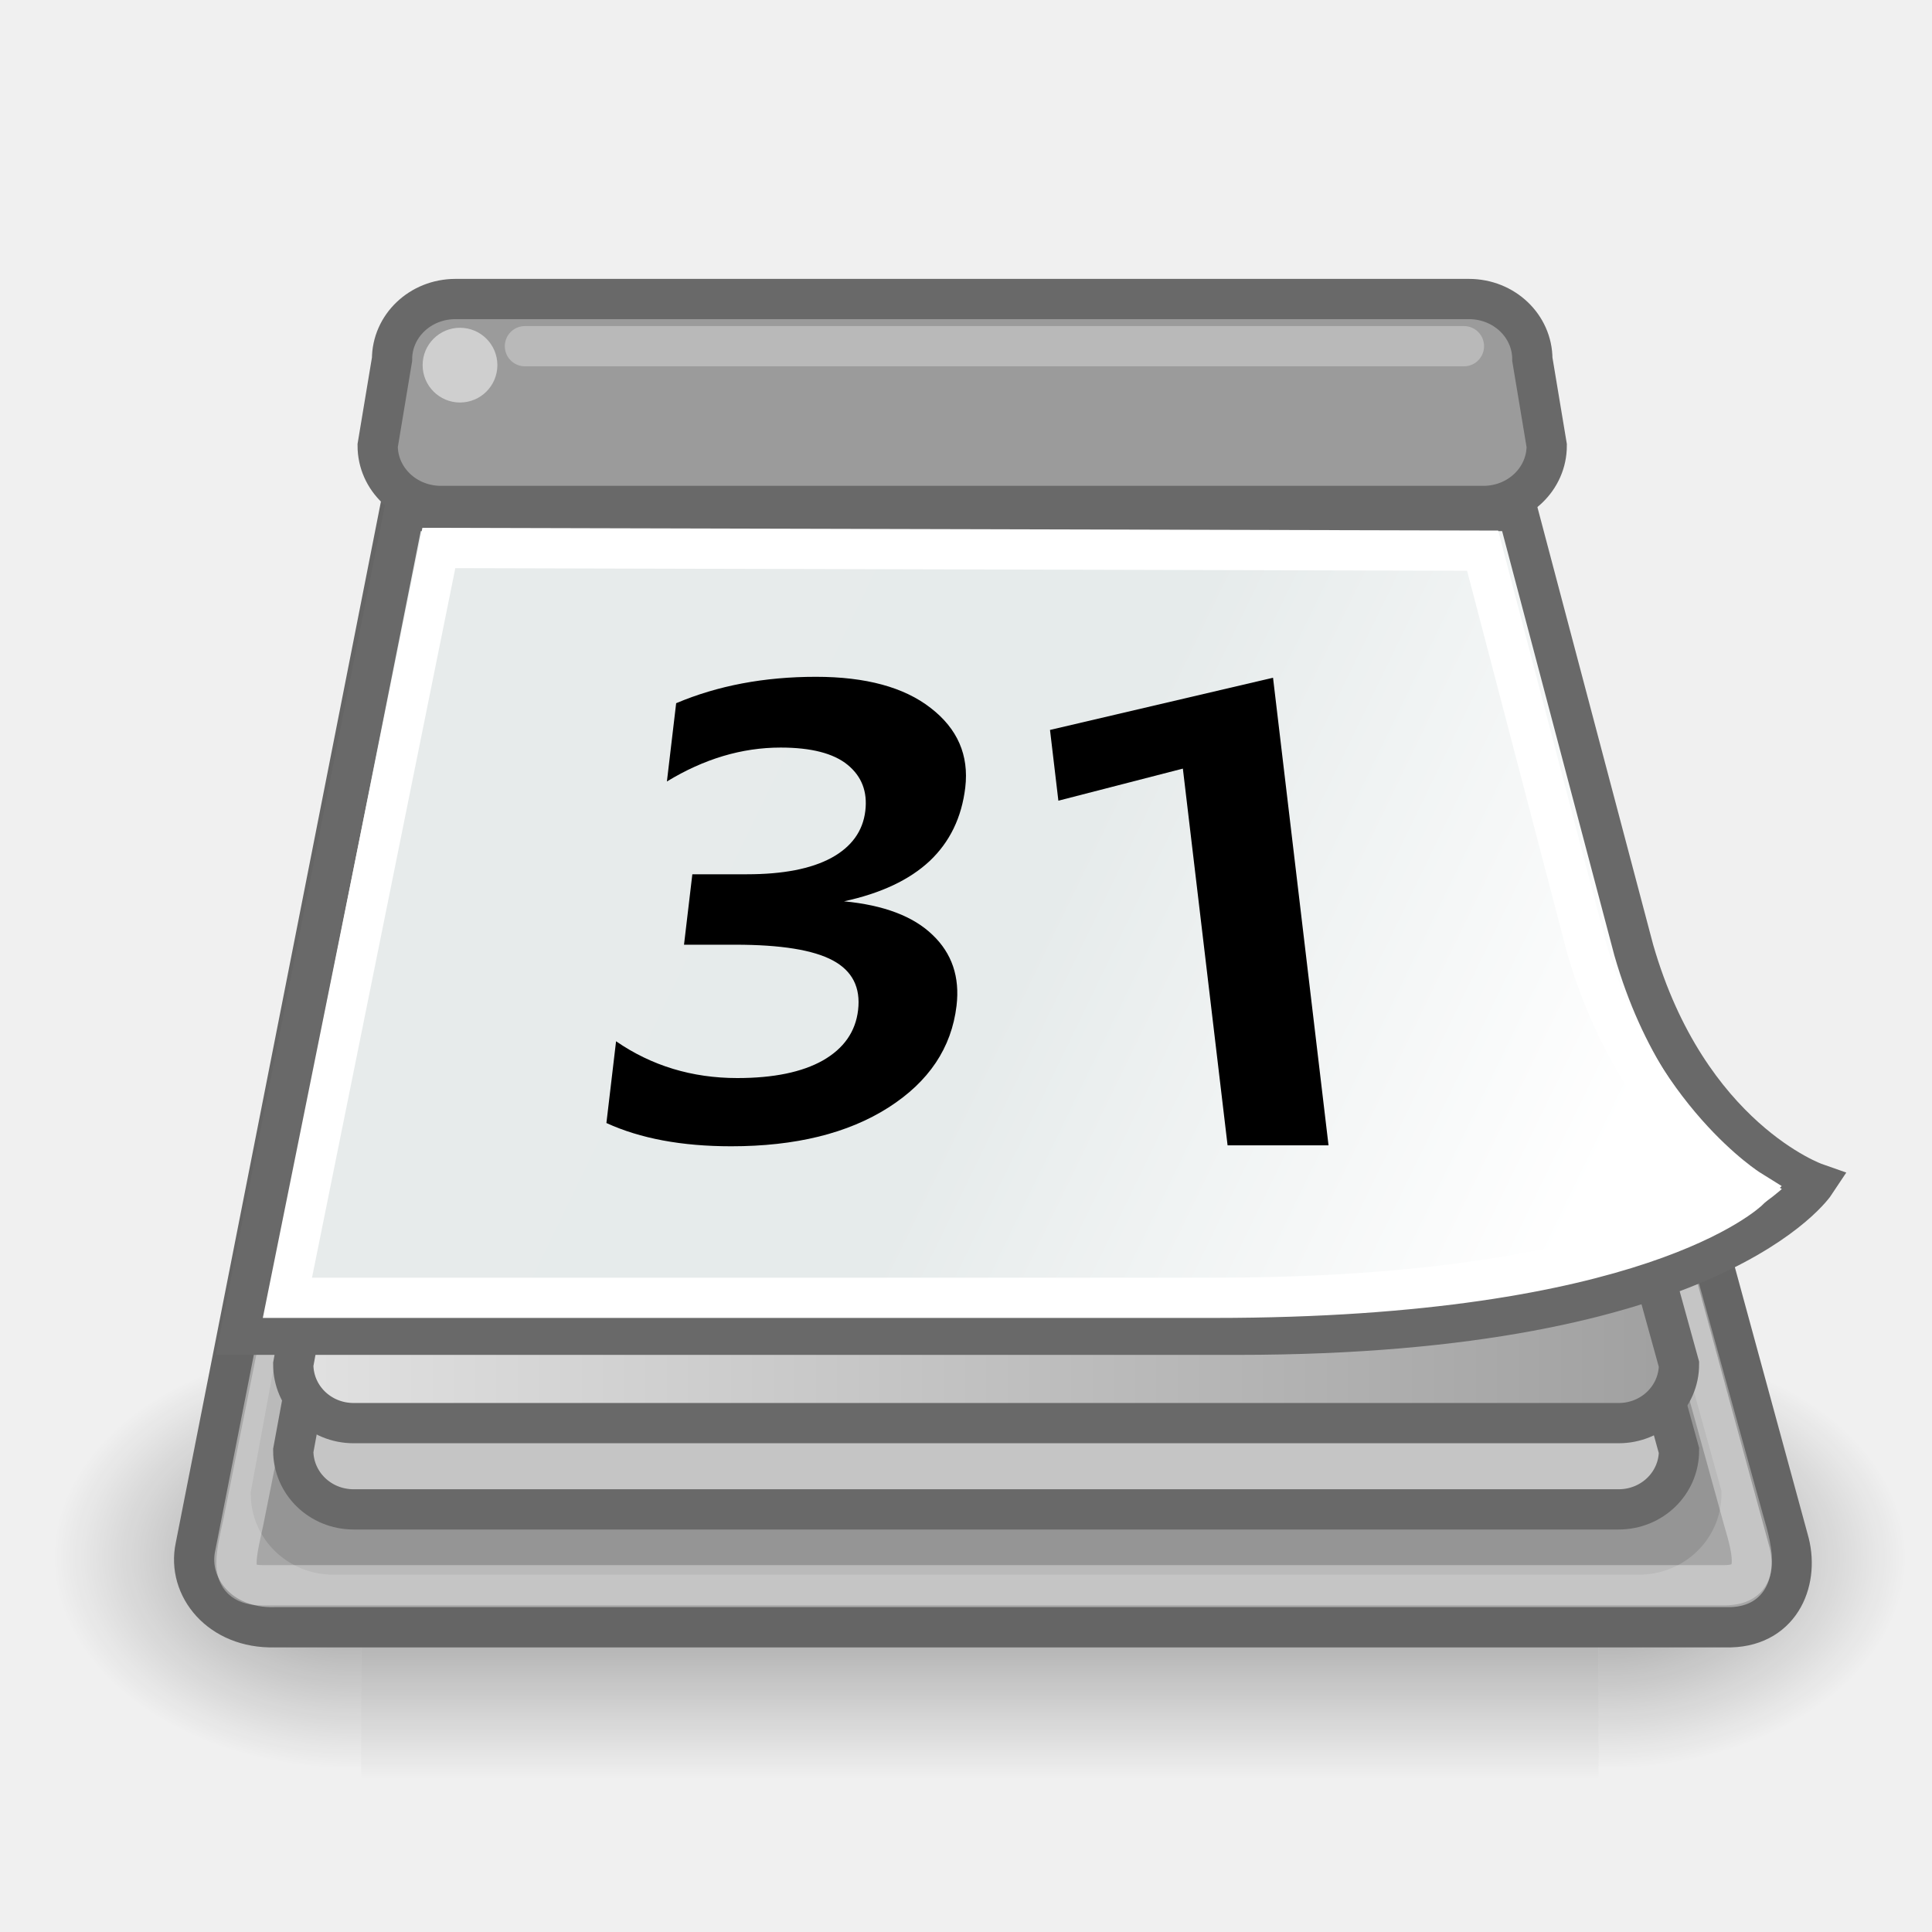
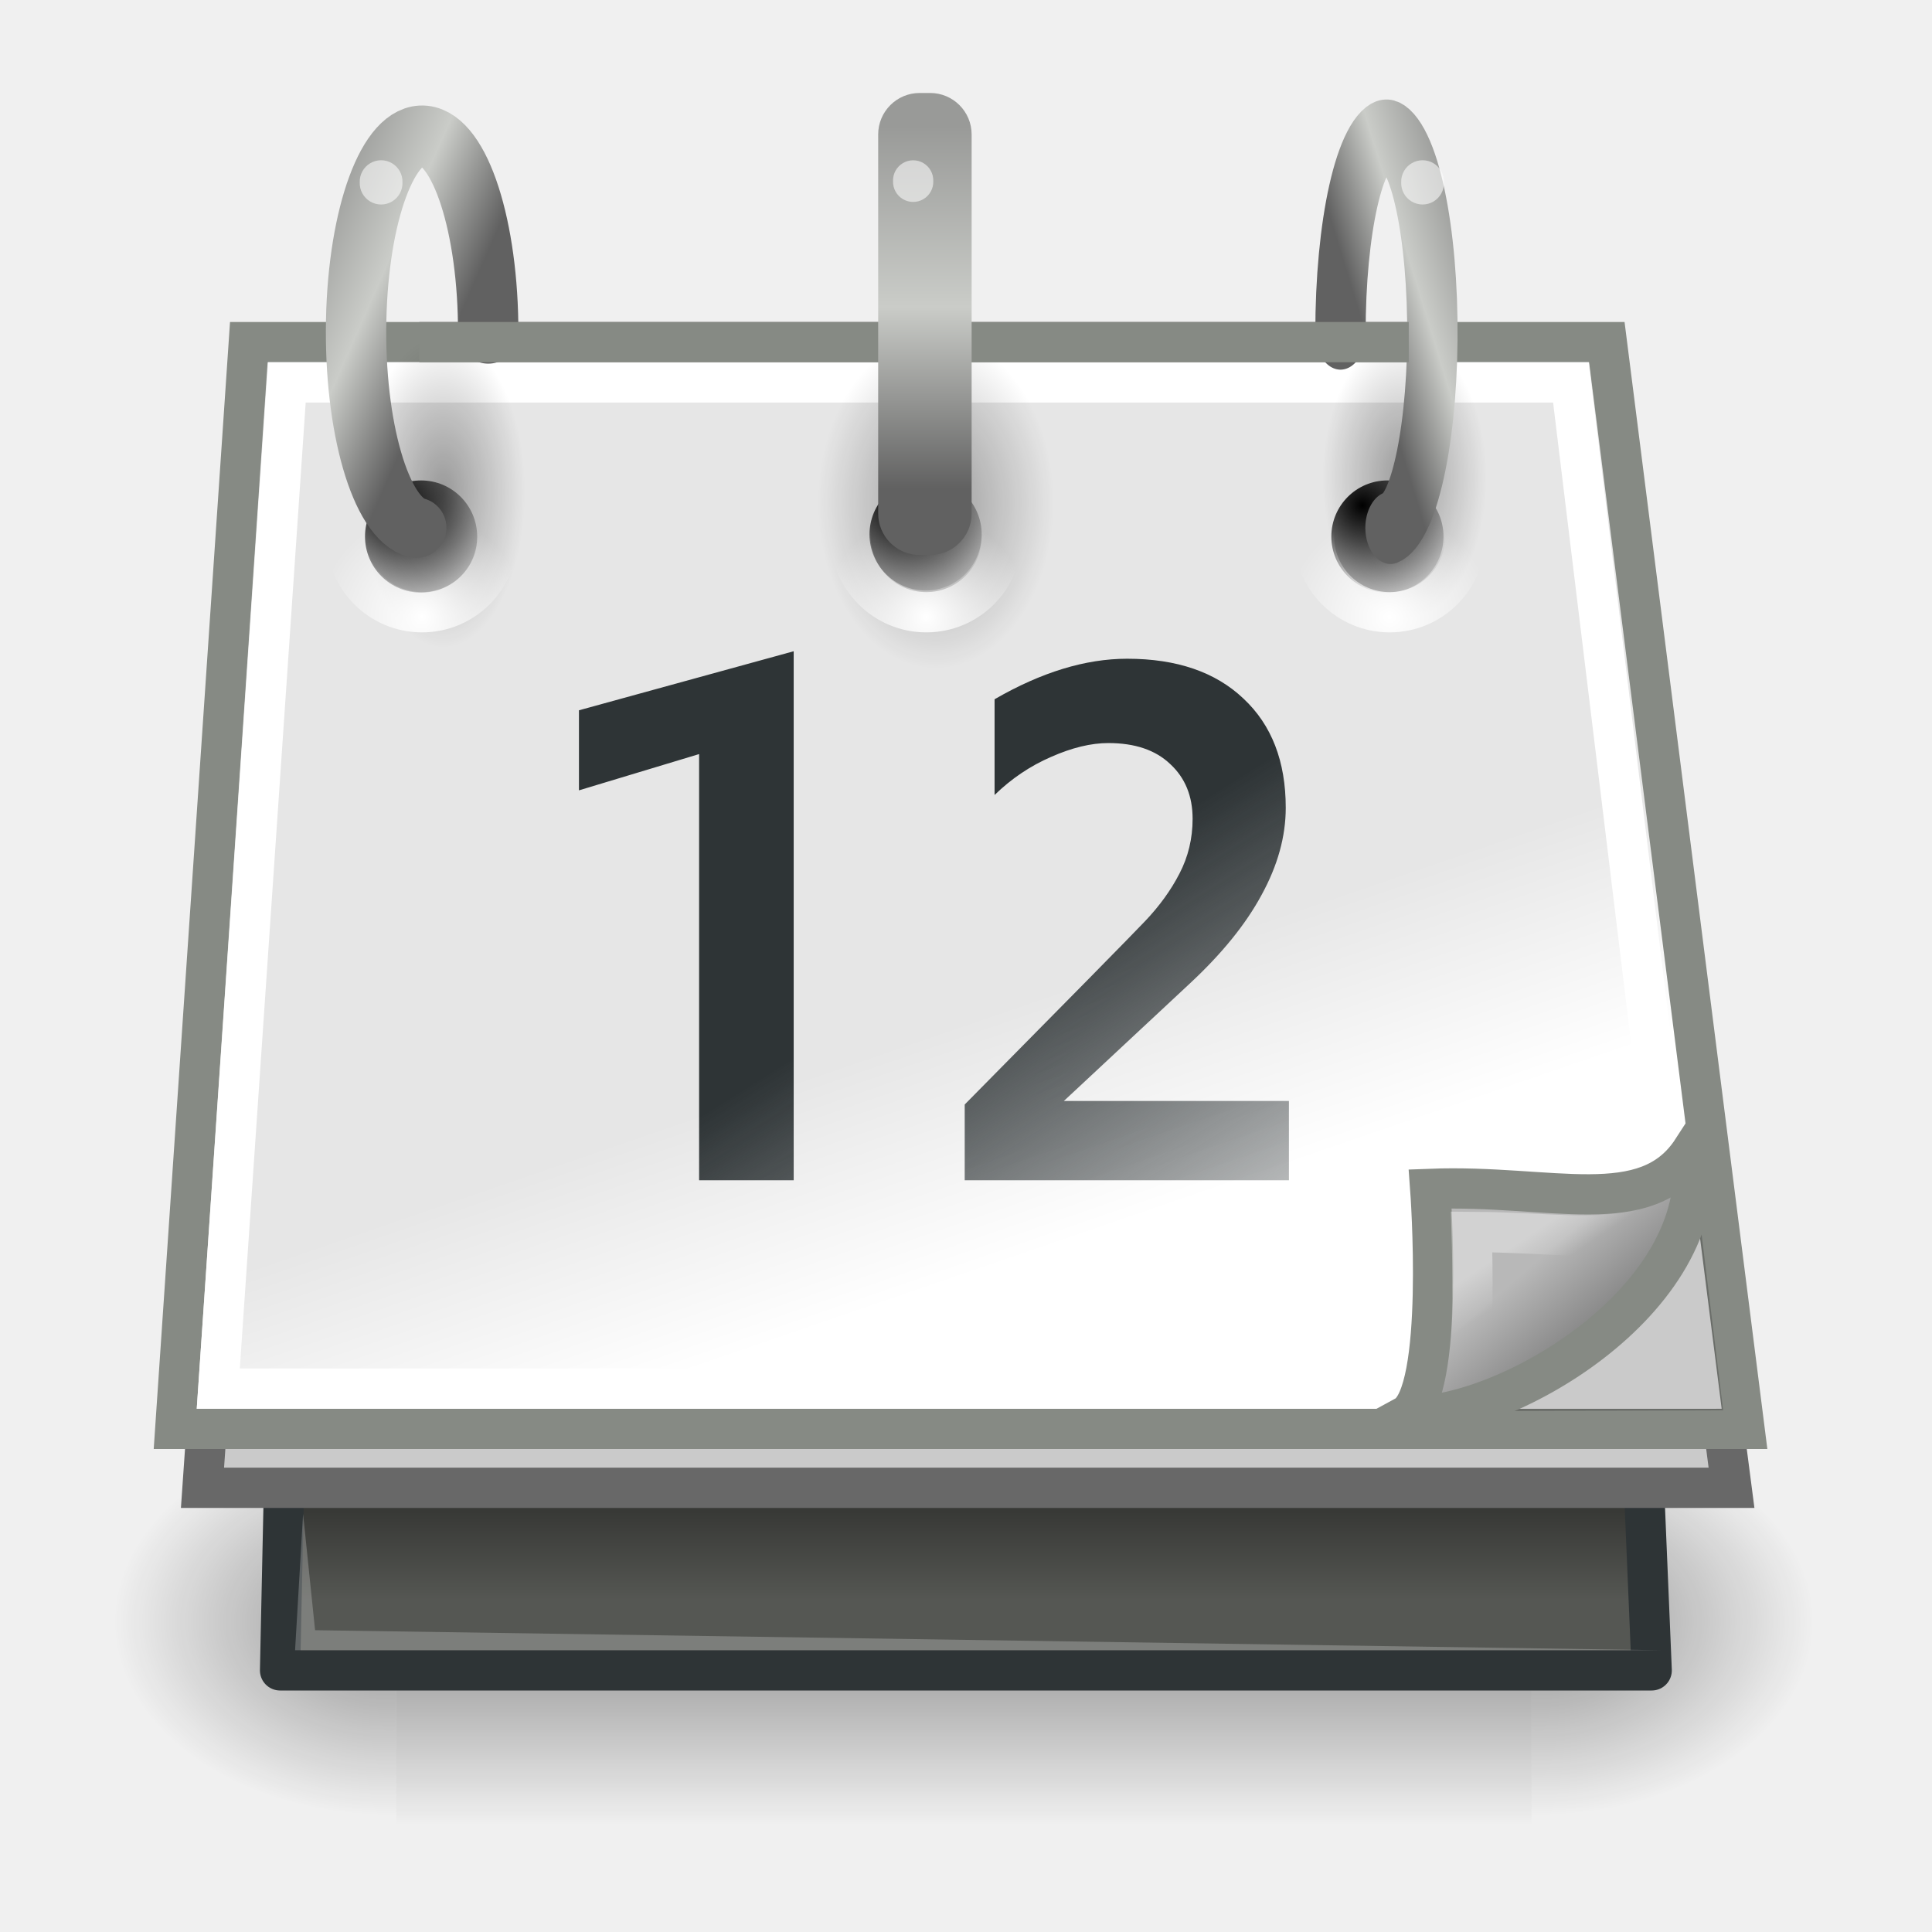
- <svg xmlns="http://www.w3.org/2000/svg" xmlns:xlink="http://www.w3.org/1999/xlink" id="svg1288" height="48px" width="48px">
+ <svg xmlns="http://www.w3.org/2000/svg" xmlns:xlink="http://www.w3.org/1999/xlink" width="48px" height="48px" id="svg11300">
  <defs id="defs3">
    <radialGradient xlink:href="#linearGradient5060" id="radialGradient6719" gradientUnits="userSpaceOnUse" gradientTransform="matrix(-2.774389,0,0,1.969706,112.7623,-872.8854)" cx="605.714" cy="486.648" fx="605.714" fy="486.648" r="117.143" />
    <linearGradient id="linearGradient5060">
      <stop style="stop-color:black;stop-opacity:1;" offset="0" id="stop5062" />
      <stop style="stop-color:black;stop-opacity:0;" offset="1" id="stop5064" />
    </linearGradient>
    <radialGradient xlink:href="#linearGradient5060" id="radialGradient6717" gradientUnits="userSpaceOnUse" gradientTransform="matrix(2.774389,0,0,1.969706,-1891.633,-872.8854)" cx="605.714" cy="486.648" fx="605.714" fy="486.648" r="117.143" />
    <linearGradient id="linearGradient5048">
      <stop style="stop-color:black;stop-opacity:0;" offset="0" id="stop5050" />
      <stop id="stop5056" offset="0.5" style="stop-color:black;stop-opacity:1;" />
      <stop style="stop-color:black;stop-opacity:0;" offset="1" id="stop5052" />
    </linearGradient>
    <linearGradient xlink:href="#linearGradient5048" id="linearGradient6715" gradientUnits="userSpaceOnUse" gradientTransform="matrix(2.774389,0,0,1.969706,-1892.179,-872.8854)" x1="302.857" y1="366.648" x2="302.857" y2="609.505" />
-     <linearGradient id="linearGradient2563">
-       <stop id="stop2565" offset="0" style="stop-color:#e2e2e2;stop-opacity:1;" />
-       <stop id="stop2567" offset="1" style="stop-color:#9f9f9f;stop-opacity:1;" />
+     <linearGradient id="linearGradient4604">
+       <stop style="stop-color:#383936;stop-opacity:1;" offset="0" id="stop4606" />
+       <stop style="stop-color:#555753;stop-opacity:1;" offset="1" id="stop4608" />
    </linearGradient>
-     <linearGradient id="linearGradient2551">
-       <stop id="stop2553" offset="0" style="stop-color:#000000;stop-opacity:1;" />
-       <stop id="stop2555" offset="1" style="stop-color:#000000;stop-opacity:0;" />
+     <linearGradient id="linearGradient6105">
+       <stop style="stop-color:#ffffff;stop-opacity:1;" offset="0" id="stop6107" />
+       <stop style="stop-color:#ffffff;stop-opacity:0;" offset="1" id="stop6109" />
    </linearGradient>
-     <linearGradient id="linearGradient2526">
-       <stop id="stop2528" offset="0" style="stop-color:#e7ebeb;stop-opacity:1;" />
-       <stop style="stop-color:#e6ebeb;stop-opacity:1;" offset="0.5" id="stop2534" />
-       <stop id="stop2530" offset="1" style="stop-color:#ffffff;stop-opacity:1;" />
+     <linearGradient id="linearGradient6087">
+       <stop style="stop-color:#2e3436;stop-opacity:1;" offset="0" id="stop6089" />
+       <stop style="stop-color:#2e3436;stop-opacity:0;" offset="1" id="stop6091" />
    </linearGradient>
-     <linearGradient gradientTransform="translate(0,0.785718)" gradientUnits="userSpaceOnUse" y2="28.429" x2="42.214" y1="14.429" x1="13.357" id="linearGradient2532" xlink:href="#linearGradient2526" />
-     <radialGradient gradientUnits="userSpaceOnUse" gradientTransform="matrix(1,0,0,0.751938,1.196962e-16,7.193799)" r="18.429" fy="29" fx="26" cy="29" cx="26" id="radialGradient2557" xlink:href="#linearGradient2551" />
-     <linearGradient gradientTransform="translate(0,0.785718)" gradientUnits="userSpaceOnUse" y2="30.786" x2="42.214" y1="30.786" x1="6.786" id="linearGradient2569" xlink:href="#linearGradient2563" />
-     <linearGradient y2="28.429" x2="42.214" y1="14.429" x1="13.357" gradientTransform="translate(2.045771e-15,0.785718)" gradientUnits="userSpaceOnUse" id="linearGradient2582" xlink:href="#linearGradient2526" />
+     <linearGradient id="linearGradient2224">
+       <stop style="stop-color:#7c7c7c;stop-opacity:1;" offset="0" id="stop2226" />
+       <stop style="stop-color:#b8b8b8;stop-opacity:1;" offset="1" id="stop2228" />
+     </linearGradient>
+     <linearGradient xlink:href="#linearGradient2224" id="linearGradient6055" gradientUnits="userSpaceOnUse" gradientTransform="matrix(0.734574,0,0,0.73094,13.14657,3.97815)" x1="35.997" y1="40.458" x2="33.665" y2="37.771" />
+     <linearGradient id="linearGradient2251">
+       <stop style="stop-color:#ffffff;stop-opacity:1;" offset="0" id="stop2253" />
+       <stop style="stop-color:#ffffff;stop-opacity:0;" offset="1" id="stop2255" />
+     </linearGradient>
+     <linearGradient xlink:href="#linearGradient2251" id="linearGradient6052" gradientUnits="userSpaceOnUse" gradientTransform="matrix(0.734574,0,0,0.73094,13.35394,3.76021)" x1="33.396" y1="36.921" x2="34.17" y2="38.07" />
+     <linearGradient id="linearGradient4776">
+       <stop style="stop-color:#000000;stop-opacity:1;" offset="0" id="stop4778" />
+       <stop style="stop-color:#000000;stop-opacity:0;" offset="1" id="stop4780" />
+     </linearGradient>
+     <linearGradient id="linearGradient4754">
+       <stop id="stop4756" offset="0" style="stop-color:#d3d7cf;stop-opacity:1" />
+       <stop id="stop4758" offset="1" style="stop-color:#888a85;stop-opacity:0" />
+     </linearGradient>
+     <linearGradient id="linearGradient4748">
+       <stop style="stop-color:#999a98;stop-opacity:1;" offset="0" id="stop4750" />
+       <stop id="stop4760" offset="0.5" style="stop-color:#caccc8;stop-opacity:1;" />
+       <stop style="stop-color:#616161;stop-opacity:1;" offset="1" id="stop4752" />
+     </linearGradient>
+     <linearGradient id="linearGradient4693">
+       <stop style="stop-color:#000000;stop-opacity:1;" offset="0" id="stop4695" />
+       <stop style="stop-color:#000000;stop-opacity:0;" offset="1" id="stop4697" />
+     </linearGradient>
+     <linearGradient id="linearGradient4573">
+       <stop style="stop-color:#000000;stop-opacity:1;" offset="0" id="stop4575" />
+       <stop style="stop-color:#000000;stop-opacity:0;" offset="1" id="stop4577" />
+     </linearGradient>
+     <linearGradient id="linearGradient4565">
+       <stop id="stop4567" offset="0" style="stop-color:#7f7f70;stop-opacity:1;" />
+       <stop id="stop4569" offset="1" style="stop-color:#a6a69c;stop-opacity:1;" />
+     </linearGradient>
+     <linearGradient id="linearGradient4537">
+       <stop id="stop6075" offset="0" style="stop-color:#ffffff;stop-opacity:1;" />
+       <stop id="stop6073" offset="1" style="stop-color:#e6e6e6;stop-opacity:1;" />
+     </linearGradient>
+     <linearGradient id="linearGradient11520">
+       <stop id="stop11522" offset="0" style="stop-color:#ffffff;stop-opacity:1;" />
+       <stop id="stop11524" offset="1" style="stop-color:#dcdcdc;stop-opacity:1;" />
+     </linearGradient>
+     <linearGradient id="linearGradient11508">
+       <stop id="stop11510" offset="0" style="stop-color:#000000;stop-opacity:1;" />
+       <stop id="stop11512" offset="1" style="stop-color:#000000;stop-opacity:0;" />
+     </linearGradient>
+     <linearGradient id="linearGradient11494">
+       <stop id="stop11496" offset="0" style="stop-color:#ef2929;stop-opacity:1;" />
+       <stop id="stop11498" offset="1" style="stop-color:#ef2929;stop-opacity:0;" />
+     </linearGradient>
+     <linearGradient id="linearGradient11415">
+       <stop id="stop11417" offset="0" style="stop-color:#204a87;stop-opacity:0;" />
+       <stop style="stop-color:#204a87;stop-opacity:1;" offset="0.5" id="stop11423" />
+       <stop id="stop11419" offset="1" style="stop-color:#204a87;stop-opacity:0;" />
+     </linearGradient>
+     <linearGradient id="linearGradient11399">
+       <stop id="stop11401" offset="0" style="stop-color:#000000;stop-opacity:1;" />
+       <stop id="stop11403" offset="1" style="stop-color:#000000;stop-opacity:0;" />
+     </linearGradient>
+     <linearGradient gradientTransform="translate(-60.28571,-0.285714)" y2="34.462" x2="43.616" y1="3.774" x1="15.828" gradientUnits="userSpaceOnUse" id="linearGradient11425" xlink:href="#linearGradient11415" />
+     <linearGradient gradientTransform="translate(-60.57143,0)" y2="39.034" x2="35.68" y1="9.346" x1="9.696" gradientUnits="userSpaceOnUse" id="linearGradient11427" xlink:href="#linearGradient11415" />
+     <linearGradient y2="33.462" x2="26.759" y1="19.774" x1="13.267" gradientTransform="translate(-60.85714,0.428571)" gradientUnits="userSpaceOnUse" id="linearGradient11439" xlink:href="#linearGradient11415" />
+     <radialGradient r="8.5" fy="39.143" fx="12.071" cy="39.143" cx="12.071" gradientTransform="matrix(1,0,0,0.487395,0,20.06483)" gradientUnits="userSpaceOnUse" id="radialGradient11441" xlink:href="#linearGradient11399" />
+     <radialGradient gradientTransform="matrix(1.243453,2.106784e-16,-2.106784e-16,1.243453,-6.713754,-3.742847)" gradientUnits="userSpaceOnUse" r="3.834" fy="15.048" fx="27.577" cy="15.048" cx="27.577" id="radialGradient11500" xlink:href="#linearGradient11494" />
+     <radialGradient r="3.834" fy="16.049" fx="27.577" cy="16.049" cx="27.577" gradientTransform="matrix(1.243453,2.106784e-16,-2.106784e-16,1.243453,-6.713754,-3.742847)" gradientUnits="userSpaceOnUse" id="radialGradient11504" xlink:href="#linearGradient11494" />
+     <radialGradient gradientUnits="userSpaceOnUse" gradientTransform="matrix(1,0,0,0.338462,2.166583e-14,29.48178)" r="6.566" fy="44.565" fx="30.204" cy="44.565" cx="30.204" id="radialGradient11514" xlink:href="#linearGradient11508" />
+     <radialGradient gradientTransform="matrix(1.995058,-1.651527e-32,0,1.995058,-24.32488,-35.70087)" gradientUnits="userSpaceOnUse" r="20.531" fy="35.878" fx="24.446" cy="35.878" cx="24.446" id="radialGradient11526" xlink:href="#linearGradient11520" />
+     <radialGradient r="6.566" fy="44.565" fx="30.204" cy="44.565" cx="30.204" gradientTransform="matrix(1,0,0,0.338462,3.185827e-15,29.48178)" gradientUnits="userSpaceOnUse" id="radialGradient11532" xlink:href="#linearGradient11508" />
+     <radialGradient xlink:href="#linearGradient11508" id="radialGradient1348" gradientUnits="userSpaceOnUse" gradientTransform="matrix(1,0,0,0.338462,-1.353344e-14,29.48178)" cx="30.204" cy="44.565" fx="30.204" fy="44.565" r="6.566" />
+     <radialGradient xlink:href="#linearGradient11520" id="radialGradient1350" gradientUnits="userSpaceOnUse" gradientTransform="matrix(1.995058,-1.651527e-32,0,1.995058,-24.32488,-35.70087)" cx="24.446" cy="35.878" fx="24.446" fy="35.878" r="20.531" />
+     <radialGradient xlink:href="#linearGradient11494" id="radialGradient1352" gradientUnits="userSpaceOnUse" gradientTransform="matrix(1.243453,2.106784e-16,-2.106784e-16,1.243453,-6.713754,-3.742847)" cx="27.577" cy="16.049" fx="27.577" fy="16.049" r="3.834" />
+     <radialGradient xlink:href="#linearGradient11494" id="radialGradient1354" gradientUnits="userSpaceOnUse" gradientTransform="matrix(1.243453,2.106784e-16,-2.106784e-16,1.243453,-6.713754,-3.742847)" cx="27.577" cy="15.048" fx="27.577" fy="15.048" r="3.834" />
+     <radialGradient xlink:href="#linearGradient11508" id="radialGradient1356" gradientUnits="userSpaceOnUse" gradientTransform="matrix(1,0,0,0.338462,2.220359e-14,29.48178)" cx="30.204" cy="44.565" fx="30.204" fy="44.565" r="6.566" />
+     <radialGradient xlink:href="#linearGradient11520" id="radialGradient1366" gradientUnits="userSpaceOnUse" gradientTransform="matrix(2.049266,-1.696401e-32,0,2.049266,-25.65002,-37.31089)" cx="24.446" cy="35.878" fx="24.446" fy="35.878" r="20.531" />
+     <linearGradient xlink:href="#linearGradient4537" id="linearGradient4543" x1="37.271" y1="27.273" x2="35.872" y2="22.674" gradientUnits="userSpaceOnUse" gradientTransform="matrix(1.125982,0,0,1.272791,-4.167995,-7.706526)" />
+     <radialGradient xlink:href="#linearGradient4573" id="radialGradient4579" cx="24.97" cy="42.211" fx="24.97" fy="42.211" r="20.815" gradientTransform="matrix(1,0,0,0.286624,-1.249436e-15,30.11199)" gradientUnits="userSpaceOnUse" />
+     <radialGradient xlink:href="#linearGradient4693" id="radialGradient4699" cx="12.887" cy="16.771" fx="12.887" fy="16.771" r="1.591" gradientUnits="userSpaceOnUse" gradientTransform="matrix(1.944444,4.466041e-15,-4.466041e-15,1.944444,-12.77212,-16.7839)" />
+     <radialGradient xlink:href="#linearGradient4693" id="radialGradient4705" gradientUnits="userSpaceOnUse" gradientTransform="matrix(1.944444,4.466041e-15,-4.466041e-15,1.944444,-12.77212,-16.7839)" cx="12.887" cy="16.771" fx="12.887" fy="16.771" r="1.591" />
+     <radialGradient xlink:href="#linearGradient4693" id="radialGradient4712" gradientUnits="userSpaceOnUse" gradientTransform="matrix(1.944444,4.466041e-15,-4.466041e-15,1.944444,-12.77212,-16.7839)" cx="12.887" cy="16.771" fx="12.887" fy="16.771" r="1.591" />
+     <linearGradient xlink:href="#linearGradient4748" id="linearGradient4744" x1="10.998" y1="11.929" x2="14.54" y2="13.486" gradientUnits="userSpaceOnUse" />
+     <linearGradient xlink:href="#linearGradient4754" id="linearGradient4746" x1="24.804" y1="7.36" x2="24.804" y2="13.861" gradientUnits="userSpaceOnUse" />
+     <linearGradient xlink:href="#linearGradient4748" id="linearGradient4764" gradientUnits="userSpaceOnUse" x1="10.998" y1="11.929" x2="14.54" y2="13.486" />
+     <linearGradient xlink:href="#linearGradient4748" id="linearGradient4772" x1="24.031" y1="7.531" x2="24.031" y2="15.531" gradientUnits="userSpaceOnUse" gradientTransform="matrix(1.125982,0,0,1.126747,-4.079607,-5.365805)" />
+     <radialGradient xlink:href="#linearGradient4776" id="radialGradient4782" cx="13.833" cy="17.904" fx="13.833" fy="17.904" r="1.812" gradientTransform="matrix(1,0,0,2.02439,-3.663953e-15,-18.34044)" gradientUnits="userSpaceOnUse" />
+     <radialGradient xlink:href="#linearGradient4776" id="radialGradient4786" gradientUnits="userSpaceOnUse" gradientTransform="matrix(1,0,0,2.02439,1.66256e-14,-18.34044)" cx="13.833" cy="17.904" fx="13.833" fy="17.904" r="1.812" />
+     <radialGradient xlink:href="#linearGradient4776" id="radialGradient4790" gradientUnits="userSpaceOnUse" gradientTransform="matrix(1,0,0,2.02439,1.463672e-16,-18.34044)" cx="13.833" cy="17.904" fx="13.833" fy="17.904" r="1.812" />
+     <linearGradient xlink:href="#linearGradient6087" id="linearGradient6093" x1="23.204" y1="24.078" x2="30.742" y2="36.054" gradientUnits="userSpaceOnUse" />
+     <radialGradient xlink:href="#linearGradient6105" id="radialGradient6111" cx="12.993" cy="18.4" fx="12.993" fy="18.4" r="2.162" gradientUnits="userSpaceOnUse" />
+     <radialGradient xlink:href="#linearGradient6105" id="radialGradient6115" gradientUnits="userSpaceOnUse" cx="12.993" cy="18.4" fx="12.993" fy="18.4" r="2.162" />
+     <radialGradient xlink:href="#linearGradient6105" id="radialGradient6119" gradientUnits="userSpaceOnUse" cx="12.993" cy="18.4" fx="12.993" fy="18.4" r="2.162" />
+     <linearGradient xlink:href="#linearGradient4604" id="linearGradient4610" x1="25.349" y1="37.548" x2="25.349" y2="39.751" gradientUnits="userSpaceOnUse" gradientTransform="matrix(0.951156,0,0,1,1.172114,0)" />
  </defs>
  <g id="layer1">
-     <g transform="matrix(2.294847e-2,0,0,2.276812e-2,44.75587,36.74254)" id="g6707">
+     <g style="display:inline" transform="matrix(2.105461e-2,0,0,2.086758e-2,42.67494,38.5019)" id="g6707">
      <rect style="opacity:0.402;color:black;fill:url(#linearGradient6715);fill-opacity:1;fill-rule:nonzero;stroke:none;stroke-width:1;stroke-linecap:round;stroke-linejoin:miter;marker:none;marker-start:none;marker-mid:none;marker-end:none;stroke-miterlimit:4;stroke-dasharray:none;stroke-dashoffset:0;stroke-opacity:1;visibility:visible;display:inline;overflow:visible" id="rect6709" width="1339.633" height="478.357" x="-1559.252" y="-150.697" />
      <path style="opacity:0.402;color:black;fill:url(#radialGradient6717);fill-opacity:1;fill-rule:nonzero;stroke:none;stroke-width:1;stroke-linecap:round;stroke-linejoin:miter;marker:none;marker-start:none;marker-mid:none;marker-end:none;stroke-miterlimit:4;stroke-dasharray:none;stroke-dashoffset:0;stroke-opacity:1;visibility:visible;display:inline;overflow:visible" d="M -219.619,-150.68 C -219.619,-150.68 -219.619,327.65 -219.619,327.65 C -76.745,328.551 125.781,220.481 125.781,88.454 C 125.781,-43.572 -33.655,-150.68 -219.619,-150.68 z " id="path6711" />
      <path id="path6713" d="M -1559.252,-150.68 C -1559.252,-150.68 -1559.252,327.65 -1559.252,327.65 C -1702.127,328.551 -1904.652,220.481 -1904.652,88.454 C -1904.652,-43.572 -1745.216,-150.68 -1559.252,-150.68 z " style="opacity:0.402;color:black;fill:url(#radialGradient6719);fill-opacity:1;fill-rule:nonzero;stroke:none;stroke-width:1;stroke-linecap:round;stroke-linejoin:miter;marker:none;marker-start:none;marker-mid:none;marker-end:none;stroke-miterlimit:4;stroke-dasharray:none;stroke-dashoffset:0;stroke-opacity:1;visibility:visible;display:inline;overflow:visible" />
    </g>
-     <path id="path1316" d="M 4.857,38.429 C 4.643,39.429 5.464,40.464 6.821,40.429 L 43,40.429 C 44.286,40.393 44.714,39.214 44.429,38.25 L 36.571,9.429 L 10.571,9.429 L 4.857,38.429 z " style="fill:#a7a7a7;fill-opacity:1;fill-rule:evenodd;stroke:#656565;stroke-width:1px;stroke-linecap:butt;stroke-linejoin:miter;stroke-opacity:1" />
-     <path id="path2575" d="M 9.163,30.806 L 39.395,30.806 C 40.252,30.806 40.942,31.479 40.942,32.314 L 42.27,37.115 C 42.27,37.95 41.579,38.622 40.722,38.622 L 8.278,38.622 C 7.421,38.622 6.73,37.95 6.73,37.115 L 7.615,32.314 C 7.615,31.479 8.305,30.806 9.163,30.806 z " style="opacity:0.109;color:#000000;fill:#000000;fill-opacity:1;fill-rule:evenodd;stroke:#000000;stroke-width:1;stroke-linecap:butt;stroke-linejoin:miter;marker:none;marker-start:none;marker-mid:none;marker-end:none;stroke-miterlimit:4;stroke-dasharray:none;stroke-dashoffset:0;stroke-opacity:1;visibility:visible;display:inline;overflow:visible;font-family:Bitstream Vera Sans" />
-     <path style="fill:none;fill-opacity:1;fill-rule:evenodd;stroke:#ffffff;stroke-width:1px;stroke-linecap:butt;stroke-linejoin:miter;stroke-opacity:0.345" d="M 6.048,37.806 C 5.848,38.738 5.649,39.385 6.523,39.385 L 42.837,39.385 C 43.753,39.385 43.579,38.646 43.313,37.746 L 35.77,10.472 L 11.52,10.472 L 6.048,37.806 z " id="path2520" />
-     <path style="opacity:1;color:#000000;fill:#c5c5c5;fill-opacity:1;fill-rule:evenodd;stroke:#696969;stroke-width:1;stroke-linecap:butt;stroke-linejoin:miter;marker:none;marker-start:none;marker-mid:none;marker-end:none;stroke-miterlimit:4;stroke-dasharray:none;stroke-dashoffset:0;stroke-opacity:1;visibility:visible;display:inline;overflow:visible;font-family:Bitstream Vera Sans" d="M 9.642,29.929 L 38.93,29.929 C 39.76,29.929 40.429,30.58 40.429,31.389 L 41.714,36.04 C 41.714,36.849 41.046,37.5 40.215,37.5 L 8.785,37.5 C 7.954,37.5 7.286,36.849 7.286,36.04 L 8.143,31.389 C 8.143,30.58 8.811,29.929 9.642,29.929 z " id="path2518" />
-     <path id="rect2225" d="M 9.642,27.786 L 38.93,27.786 C 39.76,27.786 40.429,28.437 40.429,29.246 L 41.714,33.897 C 41.714,34.706 41.046,35.357 40.215,35.357 L 8.785,35.357 C 7.954,35.357 7.286,34.706 7.286,33.897 L 8.143,29.246 C 8.143,28.437 8.811,27.786 9.642,27.786 z " style="color:#000000;fill:url(#linearGradient2569);fill-opacity:1;fill-rule:evenodd;stroke:#696969;stroke-width:1;stroke-linecap:butt;stroke-linejoin:miter;marker:none;marker-start:none;marker-mid:none;marker-end:none;stroke-miterlimit:4;stroke-dashoffset:0;stroke-opacity:1;visibility:visible;display:inline;overflow:visible" />
-     <g transform="matrix(0.942549,0,0,0.942549,-0.222619,1.85586)" id="g2578">
-       <path style="fill:url(#linearGradient2582);fill-opacity:1;fill-rule:evenodd;stroke:#696969;stroke-width:1.061px;stroke-linecap:butt;stroke-linejoin:miter;stroke-opacity:1" d="M 10.892,11.5 L 6.571,33.214 C 6.571,33.214 32.857,33.214 32.857,33.214 C 45.442,33.214 48.085,29.214 48.085,29.214 C 48.085,29.214 44.728,28.036 43.3,23.071 C 43.3,23.071 40.239,11.5 40.239,11.5 L 10.892,11.5 z " id="path2524" />
-       <path id="path2571" d="M 11.804,12.475 L 7.812,32.24 C 7.812,32.24 24.957,32.24 32.238,32.24 C 43.465,32.24 46.349,29.389 46.349,29.389 C 46.349,29.389 43.356,27.526 42.055,23.007 C 42.055,23.007 39.317,12.546 39.317,12.546 L 11.804,12.475 z " style="fill:none;fill-opacity:1;fill-rule:evenodd;stroke:#ffffff;stroke-width:1.061px;stroke-linecap:butt;stroke-linejoin:miter;stroke-opacity:1" />
-     </g>
-     <path id="rect2522" d="M 11.316,7.429 L 36.495,7.429 C 37.368,7.429 38.071,8.097 38.071,8.928 L 38.428,11.072 C 38.428,11.903 37.725,12.571 36.852,12.571 L 10.959,12.571 C 10.085,12.571 9.383,11.903 9.383,11.072 L 9.74,8.928 C 9.74,8.097 10.443,7.429 11.316,7.429 z " style="color:#000000;fill:#9b9b9b;fill-opacity:1;fill-rule:evenodd;stroke:#696969;stroke-width:1;stroke-linecap:butt;stroke-linejoin:miter;stroke-miterlimit:4;stroke-dashoffset:0;stroke-opacity:1;marker:none;marker-start:none;marker-mid:none;marker-end:none;visibility:visible;display:inline;overflow:visible" />
-     <path id="text2541" d="M 20.969,22.393 C 21.958,22.487 22.692,22.765 23.171,23.229 C 23.651,23.687 23.849,24.273 23.765,24.987 C 23.641,26.034 23.076,26.877 22.07,27.518 C 21.064,28.159 19.762,28.479 18.166,28.479 C 16.94,28.479 15.906,28.286 15.066,27.901 L 15.306,25.87 C 16.189,26.479 17.194,26.784 18.319,26.784 C 19.218,26.784 19.927,26.638 20.445,26.346 C 20.964,26.049 21.256,25.633 21.319,25.096 C 21.385,24.534 21.176,24.122 20.692,23.862 C 20.207,23.601 19.399,23.471 18.267,23.471 L 16.994,23.471 L 17.201,21.721 L 18.559,21.721 C 19.452,21.721 20.15,21.586 20.653,21.315 C 21.158,21.039 21.44,20.648 21.499,20.143 C 21.555,19.669 21.409,19.289 21.059,19.002 C 20.709,18.716 20.154,18.573 19.394,18.573 C 18.432,18.573 17.49,18.854 16.569,19.416 L 16.799,17.471 C 17.831,17.034 18.989,16.815 20.271,16.815 C 21.509,16.815 22.46,17.073 23.121,17.588 C 23.79,18.104 24.076,18.763 23.982,19.565 C 23.893,20.31 23.598,20.919 23.096,21.393 C 22.594,21.862 21.885,22.195 20.969,22.393" style="font-size:17.578;font-style:normal;font-variant:normal;font-weight:bold;font-stretch:normal;line-height:100%;writing-mode:lr-tb;text-anchor:start;fill:#000000;fill-opacity:1;stroke:none;stroke-width:1px;stroke-linecap:butt;stroke-linejoin:miter;stroke-opacity:1;font-family:Segoe" />
-     <path id="text2545" d="M 33.007,28.456 L 30.499,28.456 L 29.388,19.096 L 26.295,19.893 L 26.087,18.135 L 31.628,16.838 L 33.007,28.456" style="font-size:17.578;font-style:normal;font-variant:normal;font-weight:bold;font-stretch:normal;line-height:100%;writing-mode:lr-tb;text-anchor:start;fill:#000000;fill-opacity:1;stroke:none;stroke-width:1px;stroke-linecap:butt;stroke-linejoin:miter;stroke-opacity:1;font-family:Segoe" />
-     <path transform="matrix(0.684211,0,0,0.684211,3.560154,2.278197)" d="M 12.857 9.929 A 1.357 1.357 0 1 1  10.143,9.929 A 1.357 1.357 0 1 1  12.857 9.929 z" id="path2559" style="opacity:0.526;color:#000000;fill:#fefefe;fill-opacity:1;fill-rule:evenodd;stroke:none;stroke-width:1;stroke-linecap:butt;stroke-linejoin:miter;marker:none;marker-start:none;marker-mid:none;marker-end:none;stroke-miterlimit:4;stroke-dasharray:none;stroke-dashoffset:0;stroke-opacity:1;visibility:visible;display:inline;overflow:visible" />
-     <path id="path2561" d="M 13.042,8.601 L 36.371,8.601" style="opacity:0.303;fill:none;fill-opacity:0.75;fill-rule:evenodd;stroke:#ffffff;stroke-width:1px;stroke-linecap:round;stroke-linejoin:miter;stroke-opacity:1" />
+     <path style="opacity:1;color:#000000;fill:url(#linearGradient4610);fill-opacity:1;fill-rule:evenodd;stroke:#2e3436;stroke-width:1;stroke-linecap:butt;stroke-linejoin:round;marker:none;marker-start:none;marker-mid:none;marker-end:none;stroke-miterlimit:4;stroke-dasharray:none;stroke-dashoffset:0;stroke-opacity:1;visibility:visible;display:block;overflow:visible" d="M 7.19,30.619 L 6.958,41.5 L 41.036,41.5 L 40.504,28.828 L 7.19,30.619 z " id="path4535" />
+     <path style="opacity:0.231;color:#000000;fill:#ffffff;fill-opacity:1;fill-rule:evenodd;stroke:none;stroke-width:1.5;stroke-linecap:round;stroke-linejoin:miter;marker:none;marker-start:none;marker-mid:none;marker-end:none;stroke-miterlimit:4;stroke-dasharray:none;stroke-dashoffset:0;stroke-opacity:1;visibility:visible;display:block;overflow:visible" d="M 7.53,37.614 L 7.331,41 L 41.314,41 L 7.828,40.502 L 7.53,37.614 z " id="path6079" />
+     <path id="path8616" d="M 6.812,11.277 L 39.686,11.277 L 43.019,36.964 L 5.031,36.964 L 6.812,11.277 z " style="opacity:1;color:#000000;fill:#cacaca;fill-opacity:1;fill-rule:evenodd;stroke:#686868;stroke-width:1;stroke-linecap:butt;stroke-linejoin:miter;marker:none;marker-start:none;marker-mid:none;marker-end:none;stroke-miterlimit:4;stroke-dasharray:none;stroke-dashoffset:0;stroke-opacity:1;visibility:visible;display:block;overflow:visible" />
+     <path style="opacity:1;color:#000000;fill:url(#linearGradient4543);fill-opacity:1;fill-rule:evenodd;stroke:#868a84;stroke-width:1;stroke-linecap:butt;stroke-linejoin:miter;marker:none;marker-start:none;marker-mid:none;marker-end:none;stroke-miterlimit:4;stroke-dasharray:none;stroke-dashoffset:0;stroke-opacity:1;visibility:visible;display:block;overflow:visible" d="M 6.182,8.5 L 39.921,8.5 L 43.342,35.5 L 4.354,35.5 L 6.182,8.5 z " id="path3660" />
+     <path id="path4545" d="M 7.128,9.5 L 39.029,9.5 L 42.074,34.5 L 5.423,34.5 L 7.128,9.5 z " style="opacity:1;color:#000000;fill:none;fill-opacity:1;fill-rule:evenodd;stroke:#ffffff;stroke-width:1;stroke-linecap:butt;stroke-linejoin:miter;marker:none;marker-start:none;marker-mid:none;marker-end:none;stroke-miterlimit:4;stroke-dasharray:none;stroke-dashoffset:0;stroke-opacity:1;visibility:visible;display:block;overflow:visible" />
+     <path style="opacity:0.209;color:#000000;fill:#000000;fill-opacity:1;fill-rule:evenodd;stroke:none;stroke-width:1.5;stroke-linecap:round;stroke-linejoin:miter;marker:none;marker-start:none;marker-mid:none;marker-end:none;stroke-miterlimit:4;stroke-dasharray:none;stroke-dashoffset:0;stroke-opacity:1;visibility:visible;display:block;overflow:visible" d="M 42.811,35.039 L 42.09,29.152 L 35.827,35.062 L 42.811,35.039 z " id="path6077" />
+     <path style="opacity:0.335;color:#000000;fill:url(#radialGradient4790);fill-opacity:1;fill-rule:evenodd;stroke:none;stroke-width:1.5;stroke-linecap:round;stroke-linejoin:miter;marker:none;marker-start:none;marker-mid:none;marker-end:none;stroke-miterlimit:4;stroke-dasharray:none;stroke-dashoffset:0;stroke-opacity:1;visibility:visible;display:block;overflow:visible" id="path4788" d="M 15.645 17.904 A 1.812 3.668 0 1 1  12.021,17.904 A 1.812 3.668 0 1 1  15.645 17.904 z" transform="matrix(1.620316,0,0,1.126747,0.837299,-7.689396)" />
+     <path transform="matrix(1.125982,0,0,0.958072,19.31959,-5.288202)" d="M 15.645 17.904 A 1.812 3.668 0 1 1  12.021,17.904 A 1.812 3.668 0 1 1  15.645 17.904 z" id="path4784" style="opacity:0.335;color:#000000;fill:url(#radialGradient4786);fill-opacity:1;fill-rule:evenodd;stroke:none;stroke-width:1.5;stroke-linecap:round;stroke-linejoin:miter;marker:none;marker-start:none;marker-mid:none;marker-end:none;stroke-miterlimit:4;stroke-dasharray:none;stroke-dashoffset:0;stroke-opacity:1;visibility:visible;display:block;overflow:visible" />
+     <path style="opacity:0.335;color:#000000;fill:url(#radialGradient4782);fill-opacity:1;fill-rule:evenodd;stroke:none;stroke-width:1.5;stroke-linecap:round;stroke-linejoin:miter;marker:none;marker-start:none;marker-mid:none;marker-end:none;stroke-miterlimit:4;stroke-dasharray:none;stroke-dashoffset:0;stroke-opacity:1;visibility:visible;display:block;overflow:visible" id="path4774" d="M 15.645 17.904 A 1.812 3.668 0 1 1  12.021,17.904 A 1.812 3.668 0 1 1  15.645 17.904 z" transform="matrix(1.125982,0,0,1.054458,-4.566089,-6.660313)" />
+     <path style="font-size:14px;font-style:normal;font-variant:normal;font-weight:bold;font-stretch:normal;text-align:start;line-height:100%;writing-mode:lr-tb;text-anchor:start;fill:url(#linearGradient6093);fill-opacity:1.0;stroke:none;stroke-width:1px;stroke-linecap:butt;stroke-linejoin:miter;stroke-opacity:1;font-family:Segoe" d="M 19.719,29.324 L 17.369,29.324 L 17.369,18.735 L 14.384,19.636 L 14.384,17.647 L 19.719,16.18 L 19.719,29.324 M 32.023,29.324 L 23.968,29.324 L 23.968,27.441 C 26.6,24.778 28.093,23.26 28.446,22.889 C 28.805,22.512 29.091,22.117 29.303,21.705 C 29.521,21.286 29.63,20.832 29.63,20.343 C 29.63,19.778 29.444,19.324 29.073,18.982 C 28.708,18.634 28.196,18.461 27.536,18.461 C 27.106,18.461 26.632,18.576 26.114,18.805 C 25.596,19.029 25.128,19.345 24.71,19.751 L 24.71,17.373 C 25.87,16.702 26.968,16.366 28.004,16.366 C 29.235,16.366 30.198,16.696 30.893,17.356 C 31.593,18.01 31.944,18.914 31.944,20.069 C 31.944,20.782 31.744,21.504 31.343,22.235 C 30.949,22.966 30.351,23.702 29.55,24.445 L 26.432,27.353 L 32.023,27.353 L 32.023,29.324" id="text4581" />
+     <path transform="matrix(1.1813,0,0,1.182048,-4.864643,-6.422489)" d="M 14.584 16.711 A 1.591 1.591 0 1 1  11.402,16.711 A 1.591 1.591 0 1 1  14.584 16.711 z" id="path6095" style="opacity:1;color:#000000;fill:none;fill-opacity:1;fill-rule:evenodd;stroke:url(#radialGradient6111);stroke-width:0.846;stroke-linecap:butt;stroke-linejoin:miter;marker:none;marker-start:none;marker-mid:none;marker-end:none;stroke-miterlimit:4;stroke-dasharray:none;stroke-dashoffset:0;stroke-opacity:1;visibility:visible;display:block;overflow:visible" />
+     <path style="opacity:1;color:#000000;fill:url(#radialGradient4699);fill-opacity:1;fill-rule:evenodd;stroke:none;stroke-width:1;stroke-linecap:butt;stroke-linejoin:miter;marker:none;marker-start:none;marker-mid:none;marker-end:none;stroke-miterlimit:4;stroke-dasharray:none;stroke-dashoffset:0;stroke-opacity:1;visibility:visible;display:block;overflow:visible" id="path4691" d="M 14.584 16.711 A 1.591 1.591 0 1 1  11.402,16.711 A 1.591 1.591 0 1 1  14.584 16.711 z" transform="matrix(0.875764,0,0,0.876359,-0.916889,-1.31427)" />
+     <path transform="matrix(0.875764,0,0,0.876359,23.09141,-1.31427)" d="M 14.584 16.711 A 1.591 1.591 0 1 1  11.402,16.711 A 1.591 1.591 0 1 1  14.584 16.711 z" id="path4703" style="opacity:1;color:#000000;fill:url(#radialGradient4705);fill-opacity:1;fill-rule:evenodd;stroke:none;stroke-width:1;stroke-linecap:butt;stroke-linejoin:miter;marker:none;marker-start:none;marker-mid:none;marker-end:none;stroke-miterlimit:4;stroke-dasharray:none;stroke-dashoffset:0;stroke-opacity:1;visibility:visible;display:block;overflow:visible" />
+     <path transform="matrix(-0.783152,0,0,1.126747,45.83291,-5.199614)" d="M 14.411,16.252 A 1.458,4.331 0 1 1 15.998,11.967" id="path4701" style="opacity:1;color:#000000;fill:none;fill-opacity:1;fill-rule:evenodd;stroke:url(#linearGradient4744);stroke-width:1.597;stroke-linecap:round;stroke-linejoin:miter;marker:none;marker-start:none;marker-mid:none;marker-end:none;stroke-miterlimit:4;stroke-dasharray:none;stroke-dashoffset:0;stroke-opacity:1;visibility:visible;display:block;overflow:visible" />
+     <path style="opacity:1;color:#000000;fill:none;fill-opacity:1;fill-rule:evenodd;stroke:url(#linearGradient4764);stroke-width:1.332;stroke-linecap:round;stroke-linejoin:miter;marker:none;marker-start:none;marker-mid:none;marker-end:none;stroke-miterlimit:4;stroke-dasharray:none;stroke-dashoffset:0;stroke-opacity:1;visibility:visible;display:block;overflow:visible" id="path4762" d="M 14.411,16.252 A 1.458,4.331 0 1 1 15.998,11.967" transform="matrix(1.125982,0,0,1.126747,-5.884205,-5.199614)" />
+     <rect style="opacity:1;color:#000000;fill:#868a84;fill-opacity:1;fill-rule:evenodd;stroke:none;stroke-width:1.5;stroke-linecap:round;stroke-linejoin:miter;marker:none;marker-start:none;marker-mid:none;marker-end:none;stroke-miterlimit:4;stroke-dasharray:none;stroke-dashoffset:0;stroke-opacity:1;visibility:visible;display:block;overflow:visible" id="rect4707" width="24.582" height="1" x="10.418" y="8" />
+     <path style="opacity:1;color:#000000;fill:url(#radialGradient4712);fill-opacity:1;fill-rule:evenodd;stroke:none;stroke-width:1;stroke-linecap:butt;stroke-linejoin:miter;marker:none;marker-start:none;marker-mid:none;marker-end:none;stroke-miterlimit:4;stroke-dasharray:none;stroke-dashoffset:0;stroke-opacity:1;visibility:visible;display:block;overflow:visible" id="path4710" d="M 14.584 16.711 A 1.591 1.591 0 1 1  11.402,16.711 A 1.591 1.591 0 1 1  14.584 16.711 z" transform="matrix(0.875764,0,0,0.876359,11.61742,-1.366726)" />
+     <rect style="opacity:1;color:#000000;fill:url(#linearGradient4772);fill-opacity:1;fill-rule:evenodd;stroke:none;stroke-width:1.5;stroke-linecap:round;stroke-linejoin:miter;marker:none;marker-start:none;marker-mid:none;marker-end:none;stroke-miterlimit:4;stroke-dasharray:none;stroke-dashoffset:0;stroke-opacity:1;visibility:visible;display:block;overflow:visible" id="rect4714" width="2.322" height="11.479" x="21.818" y="2.31" rx="1.031" ry="1.031" />
+     <path style="color:#000000;fill:url(#linearGradient6055);fill-opacity:1;fill-rule:evenodd;stroke:#868a84;stroke-width:1;stroke-linecap:butt;stroke-linejoin:miter;marker:none;marker-start:none;marker-mid:none;marker-end:none;stroke-miterlimit:4;stroke-dasharray:none;stroke-dashoffset:0;stroke-opacity:1;visibility:visible;display:inline;overflow:visible" d="M 34.918,35.178 C 37.249,35.331 42.536,32.353 42.047,28.569 C 40.899,30.34 38.552,29.421 35.534,29.537 C 35.534,29.537 35.912,34.636 34.918,35.178 z " id="path2210" />
+     <path id="path2247" d="M 36.5,33.5 C 37.506,33 39.753,31.931 40.707,30.556 C 39.491,30.832 38.586,30.621 36.563,30.607 C 36.563,30.607 36.638,32.934 36.5,33.5 z " style="opacity:0.369;color:#000000;fill:none;fill-opacity:1;fill-rule:evenodd;stroke:url(#linearGradient6052);stroke-width:1;stroke-linecap:butt;stroke-linejoin:miter;marker:none;marker-start:none;marker-mid:none;marker-end:none;stroke-miterlimit:4;stroke-dasharray:none;stroke-dashoffset:0;stroke-opacity:1;visibility:visible;display:inline;overflow:visible" />
+     <path style="opacity:0.555;color:#000000;fill:#ffffff;fill-opacity:1;fill-rule:evenodd;stroke:none;stroke-width:1.5;stroke-linecap:round;stroke-linejoin:miter;marker:none;marker-start:none;marker-mid:none;marker-end:none;stroke-miterlimit:4;stroke-dasharray:none;stroke-dashoffset:0;stroke-opacity:1;visibility:visible;display:block;overflow:visible" id="path6081" d="M 23.812 5.031 A 0.844 0.844 0 1 1  22.125,5.031 A 0.844 0.844 0 1 1  23.812 5.031 z" transform="matrix(0.592592,0,0,0.592592,9.076399,1.51852)" />
+     <path d="M 23.812 5.031 A 0.844 0.844 0 1 1  22.125,5.031 A 0.844 0.844 0 1 1  23.812 5.031 z" id="path6083" style="opacity:0.555;color:#000000;fill:#ffffff;fill-opacity:1;fill-rule:evenodd;stroke:none;stroke-width:1.5;stroke-linecap:round;stroke-linejoin:miter;marker:none;marker-start:none;marker-mid:none;marker-end:none;stroke-miterlimit:4;stroke-dasharray:none;stroke-dashoffset:0;stroke-opacity:1;visibility:visible;display:block;overflow:visible" transform="matrix(0.62963,0,0,0.62963,-4.993064,1.363424)" />
+     <path transform="matrix(0.62963,0,0,0.62963,20.88194,1.363424)" style="opacity:0.555;color:#000000;fill:#ffffff;fill-opacity:1;fill-rule:evenodd;stroke:none;stroke-width:1.5;stroke-linecap:round;stroke-linejoin:miter;marker:none;marker-start:none;marker-mid:none;marker-end:none;stroke-miterlimit:4;stroke-dasharray:none;stroke-dashoffset:0;stroke-opacity:1;visibility:visible;display:block;overflow:visible" id="path6085" d="M 23.812 5.031 A 0.844 0.844 0 1 1  22.125,5.031 A 0.844 0.844 0 1 1  23.812 5.031 z" />
+     <path style="opacity:1;color:#000000;fill:none;fill-opacity:1;fill-rule:evenodd;stroke:url(#radialGradient6115);stroke-width:0.846;stroke-linecap:butt;stroke-linejoin:miter;marker:none;marker-start:none;marker-mid:none;marker-end:none;stroke-miterlimit:4;stroke-dasharray:none;stroke-dashoffset:0;stroke-opacity:1;visibility:visible;display:block;overflow:visible" id="path6113" d="M 14.584 16.711 A 1.591 1.591 0 1 1  11.402,16.711 A 1.591 1.591 0 1 1  14.584 16.711 z" transform="matrix(1.1813,0,0,1.182048,7.664405,-6.422489)" />
+     <path transform="matrix(1.1813,0,0,1.182048,19.17699,-6.422489)" d="M 14.584 16.711 A 1.591 1.591 0 1 1  11.402,16.711 A 1.591 1.591 0 1 1  14.584 16.711 z" id="path6117" style="opacity:1;color:#000000;fill:none;fill-opacity:1;fill-rule:evenodd;stroke:url(#radialGradient6119);stroke-width:0.846;stroke-linecap:butt;stroke-linejoin:miter;marker:none;marker-start:none;marker-mid:none;marker-end:none;stroke-miterlimit:4;stroke-dasharray:none;stroke-dashoffset:0;stroke-opacity:1;visibility:visible;display:block;overflow:visible" />
  </g>
</svg>
